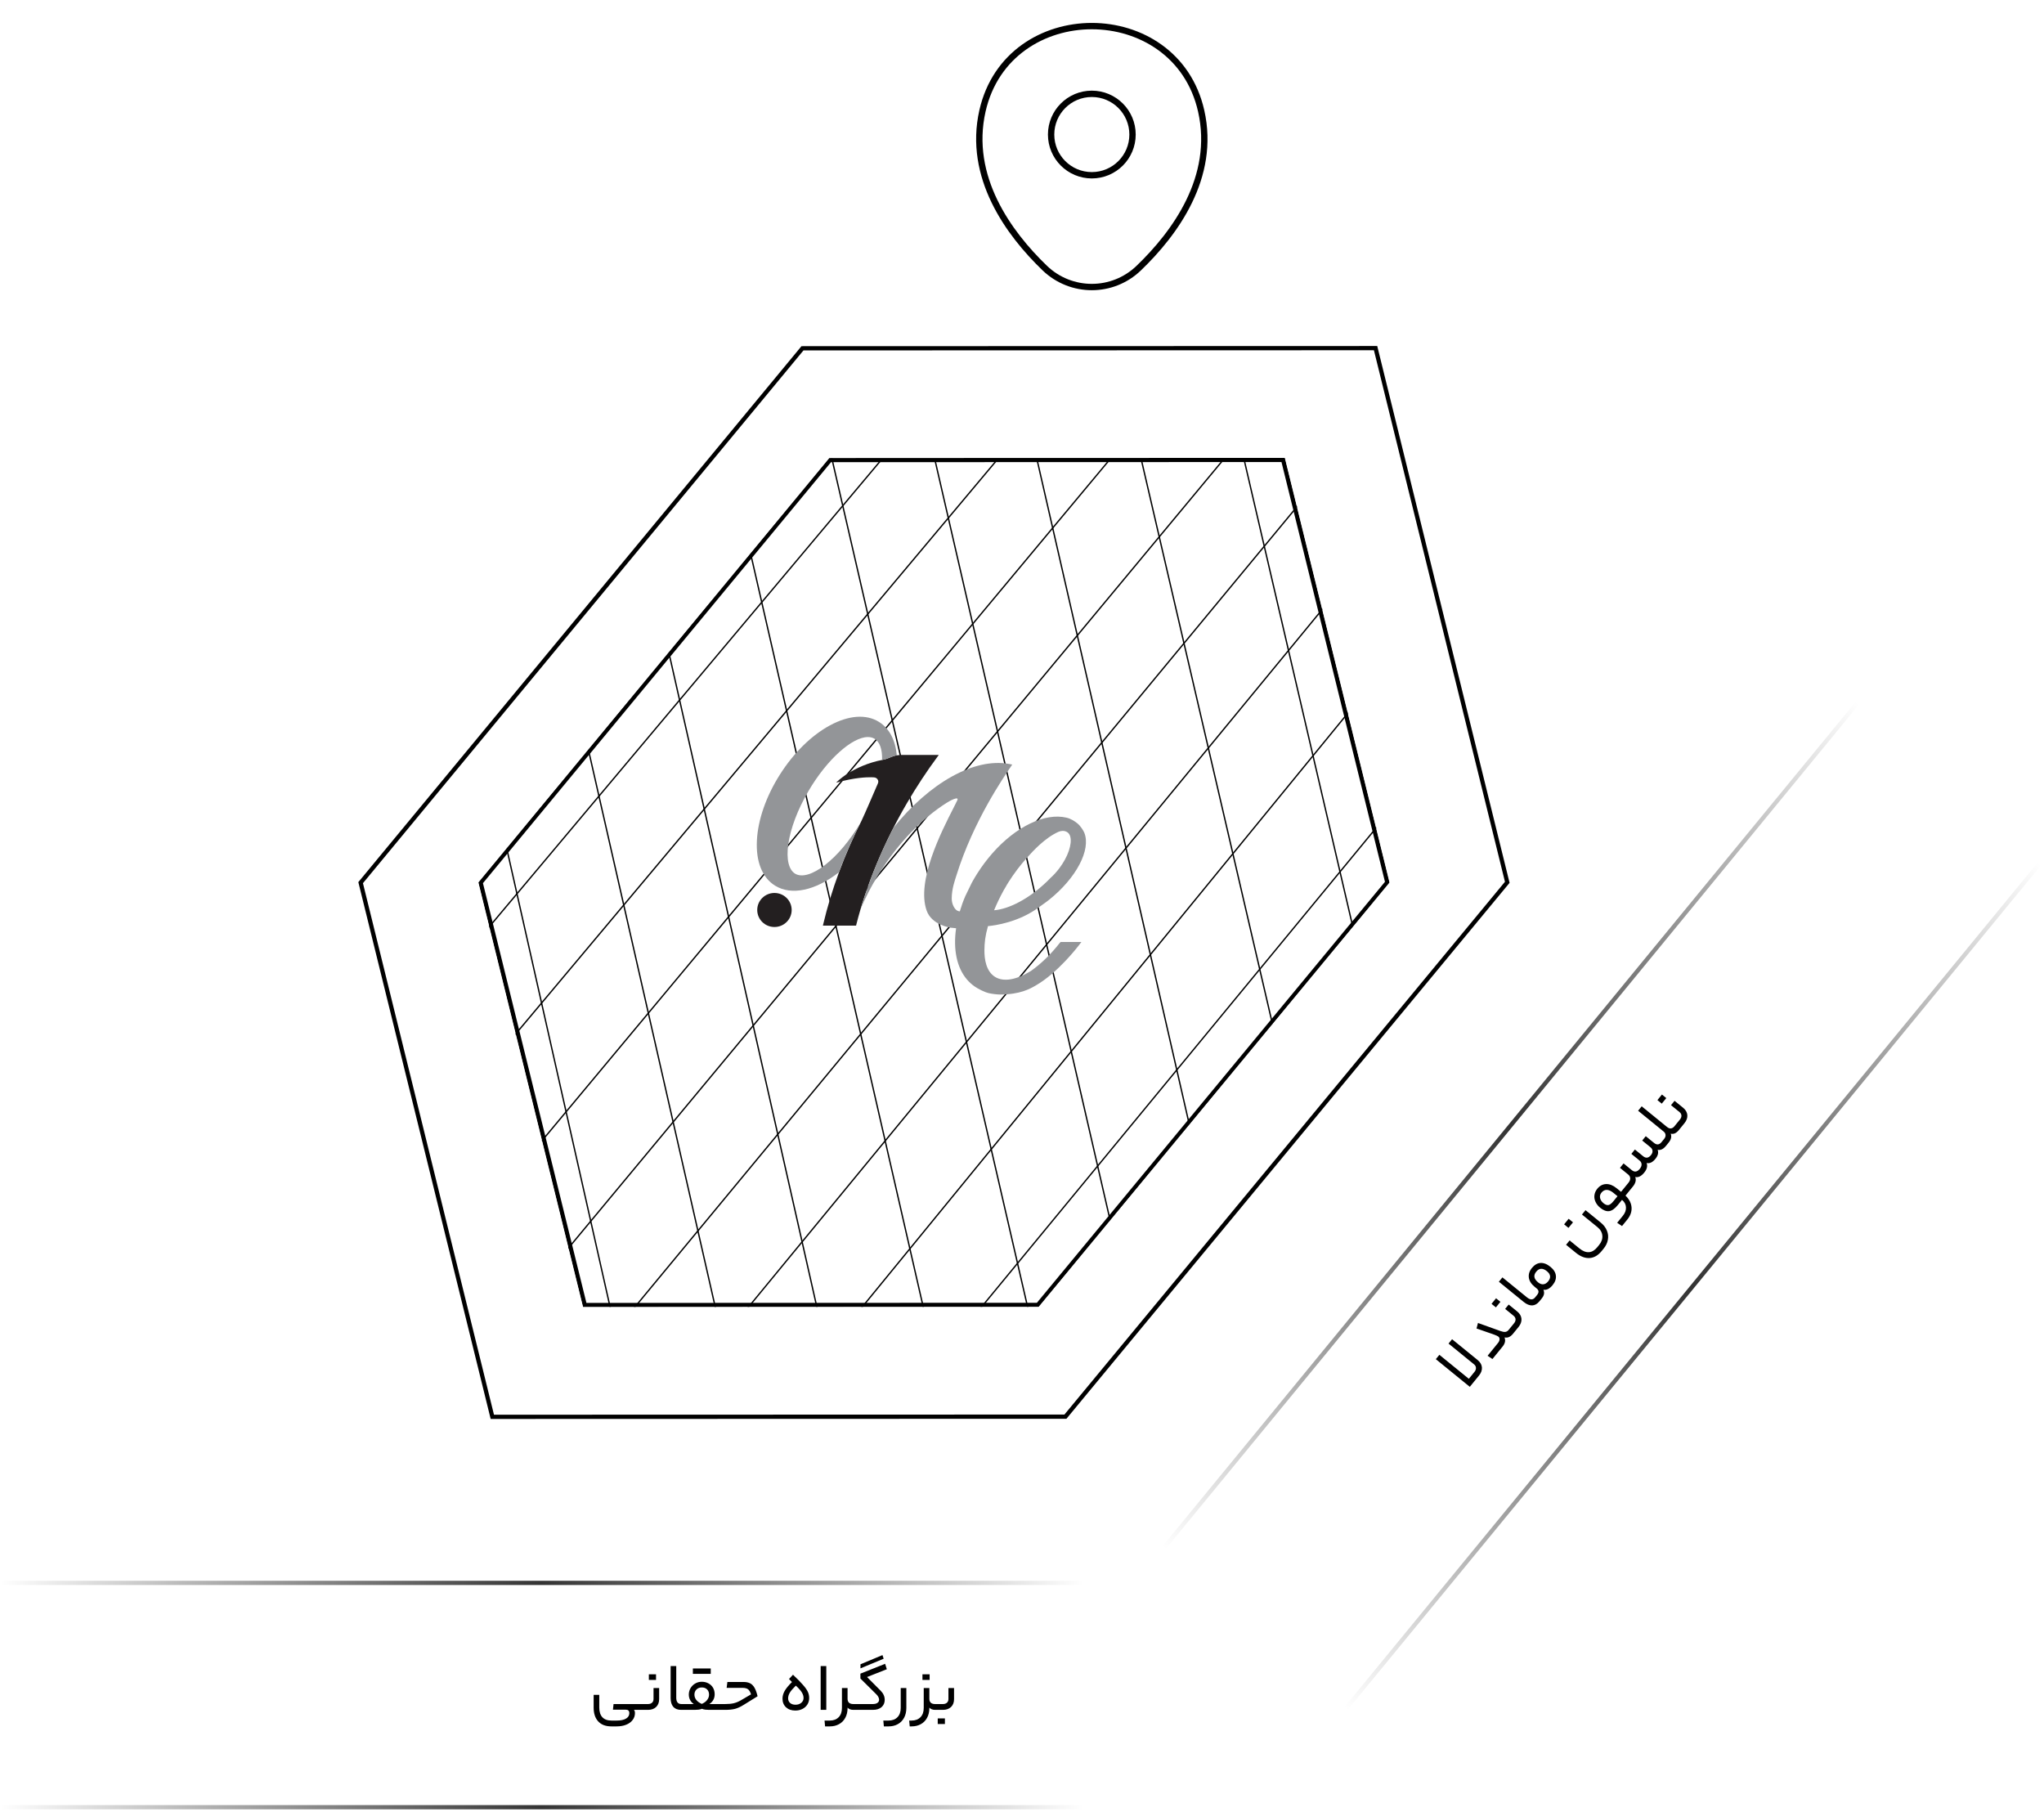
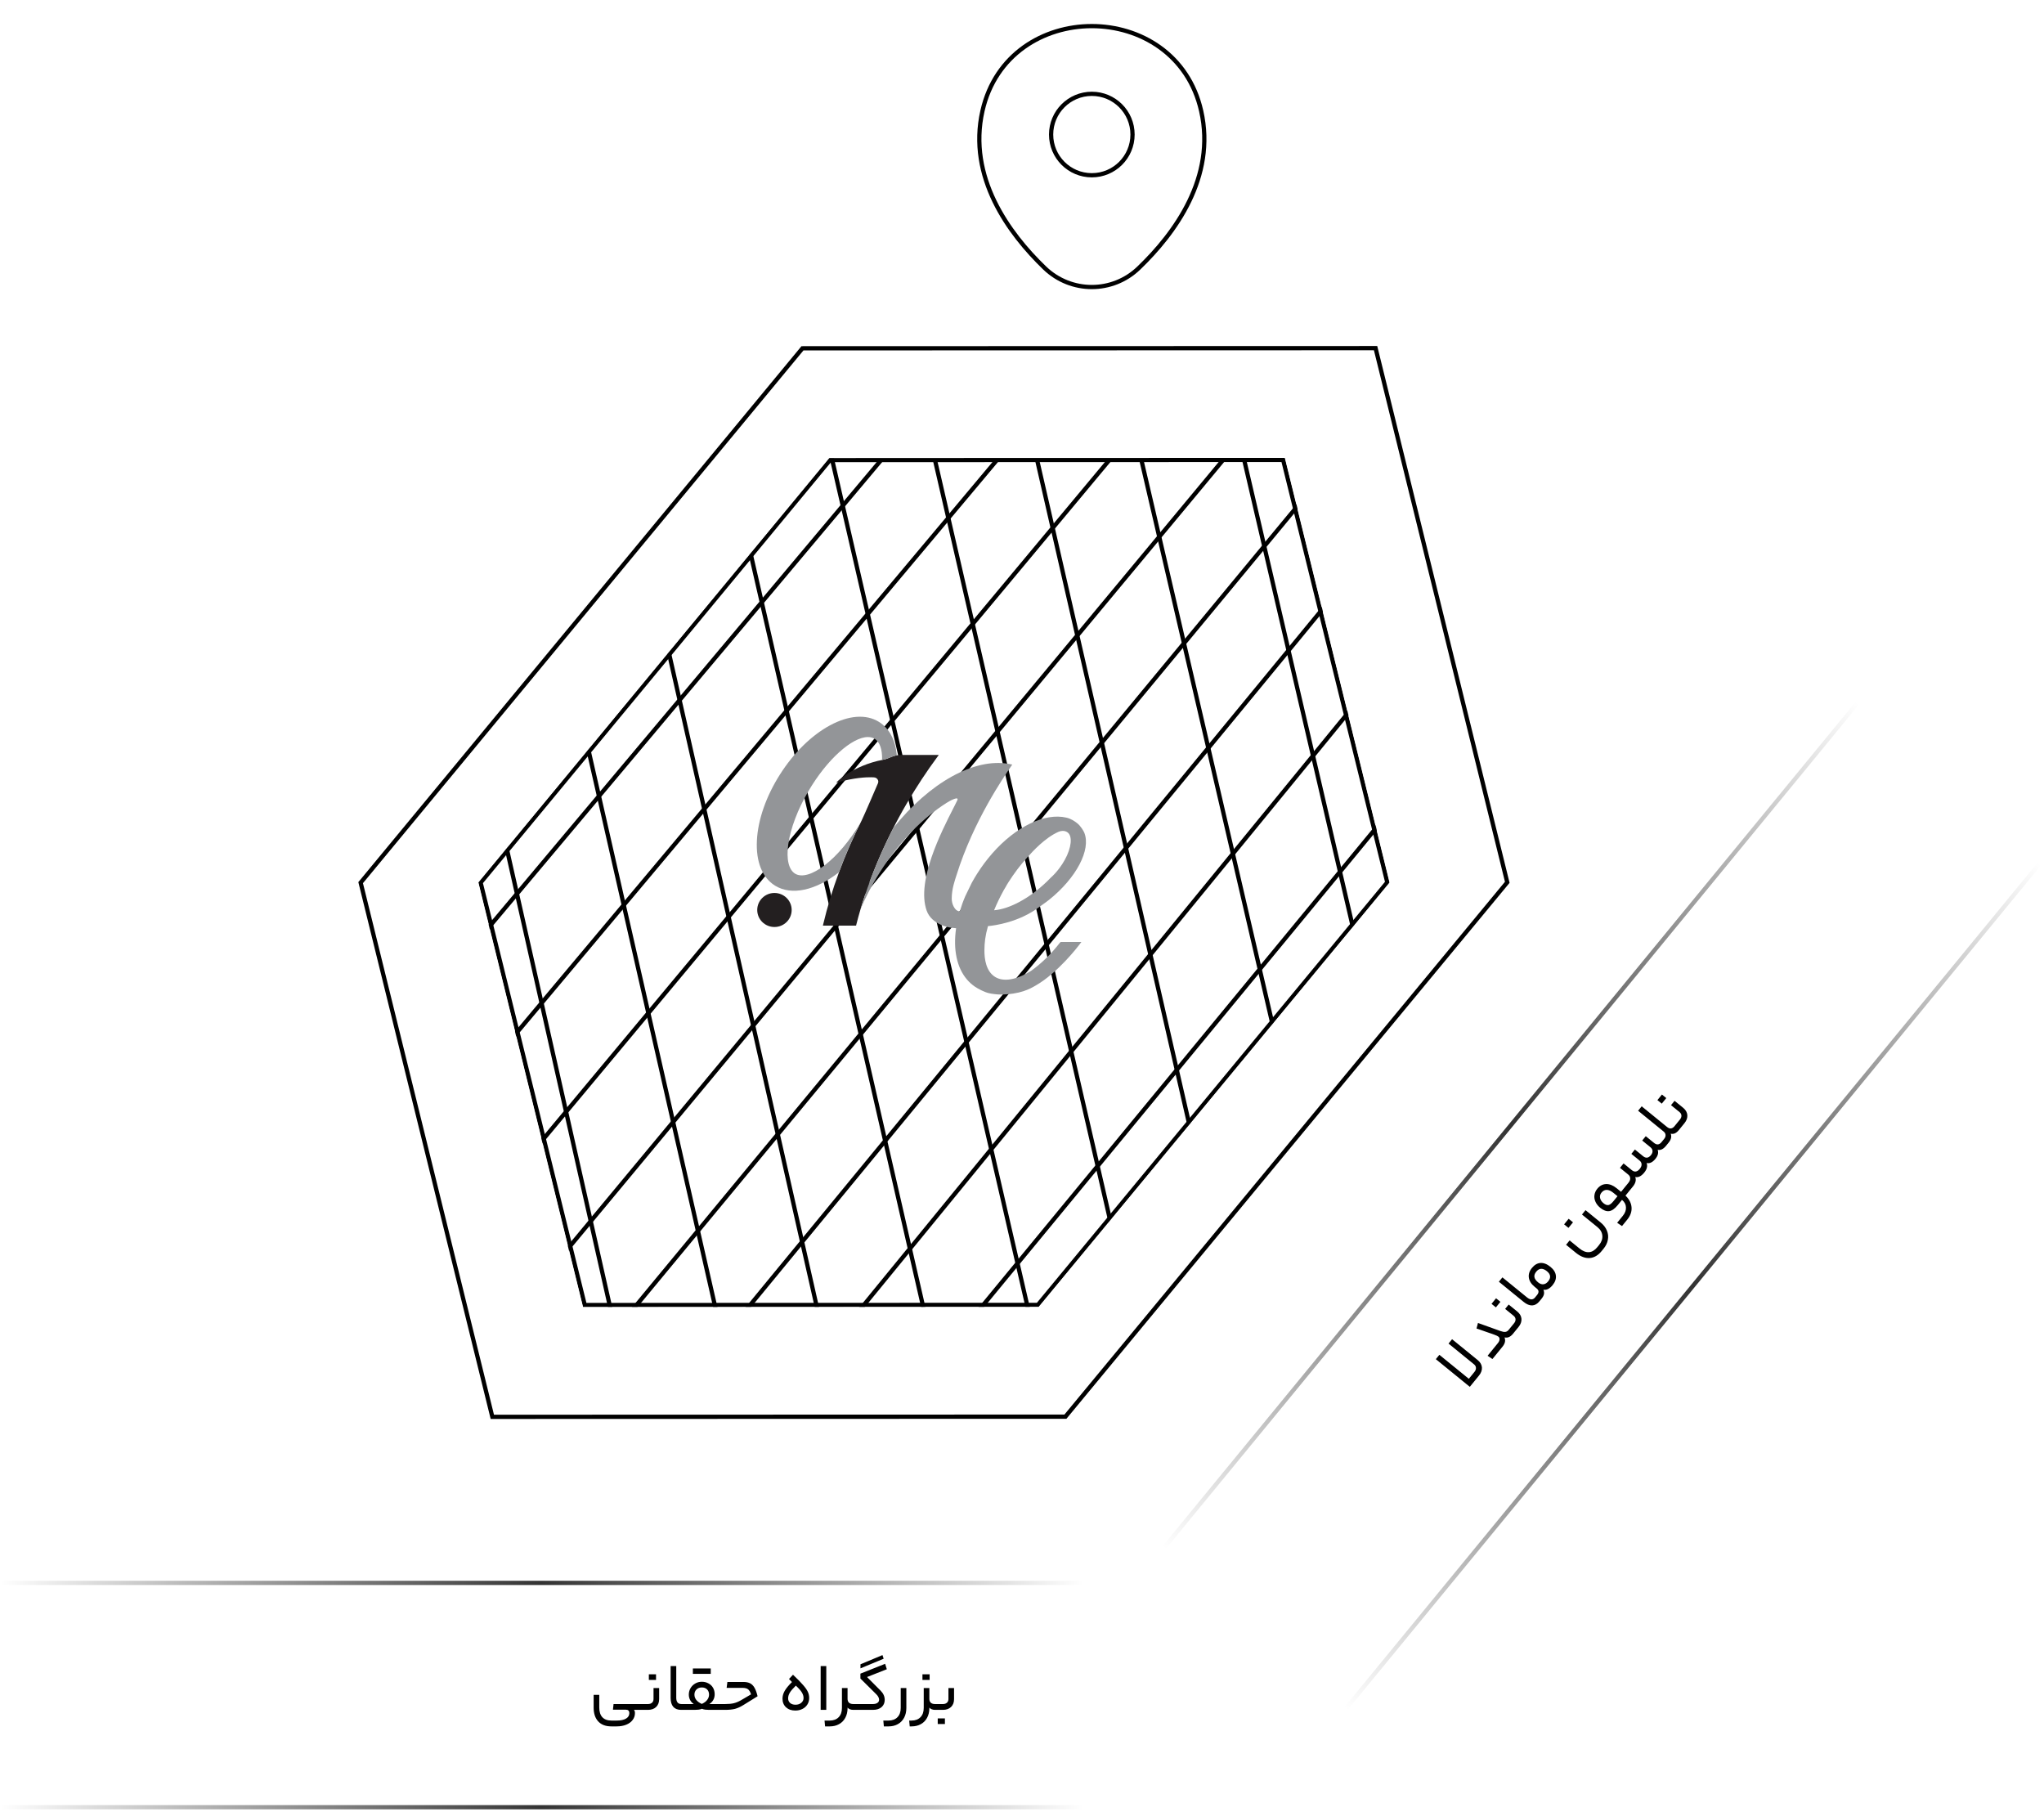
<svg xmlns="http://www.w3.org/2000/svg" width="483" height="428" viewBox="0 0 483 428" fill="none">
  <path d="M189.624 82.295L85.221 208.549L116.337 334.763L251.763 334.722L356.169 208.468L325.051 82.255L189.624 82.295Z" stroke="black" />
  <mask id="mask0_861_3225" style="mask-type:alpha" maskUnits="userSpaceOnUse" x="113" y="108" width="216" height="201">
    <path d="M328.378 208.477L303.654 108.189L195.971 108.221L113.013 208.541L137.737 308.829L245.42 308.796L328.378 208.477Z" fill="#D9D9D9" />
  </mask>
  <g mask="url(#mask0_861_3225)">
    <path d="M196.136 108.701L113.577 208.541L138.181 308.348L245.255 308.316L327.816 208.477L303.209 108.669L196.136 108.701Z" stroke="black" />
-     <path d="M47.851 233.763L216.393 34.684" stroke="black" stroke-width="0.319" stroke-miterlimit="10" />
-     <path d="M58.736 253.737L244.072 34.231" stroke="black" stroke-width="0.319" stroke-miterlimit="10" />
-     <path d="M69.833 273.492L271.313 33.554" stroke="black" stroke-width="0.319" stroke-miterlimit="10" />
-     <path d="M80.08 294.106L298.789 33.311" stroke="black" stroke-width="0.319" stroke-miterlimit="10" />
-     <path d="M90.754 314.288L310.127 51.12" stroke="black" stroke-width="0.319" stroke-miterlimit="10" />
-     <path d="M101.424 334.479L321.676 69.371" stroke="black" stroke-width="0.319" stroke-miterlimit="10" />
-     <path d="M112.097 354.657L333.229 87.392" stroke="black" stroke-width="0.319" stroke-miterlimit="10" />
-     <path d="M122.558 374.847L344.356 105.207" stroke="black" stroke-width="0.319" stroke-miterlimit="10" />
-     <path d="M133.231 395.031L355.694 123.018" stroke="black" stroke-width="0.319" stroke-miterlimit="10" />
-     <path d="M144.113 415.43L368.525 142.998" stroke="black" stroke-width="0.319" stroke-miterlimit="10" />
-     <path d="M168.501 419.064L380.053 161.247" stroke="black" stroke-width="0.319" stroke-miterlimit="10" />
-     <path d="M194.891 419.89L391.615 179.703" stroke="black" stroke-width="0.319" stroke-miterlimit="10" />
-     <path d="M222.129 420.732L404.446 199.907" stroke="black" stroke-width="0.319" stroke-miterlimit="10" />
-     <path d="M400.26 241.826L270.022 31.592" stroke="black" stroke-width="0.319" stroke-miterlimit="10" />
-     <path d="M344.069 323.83L277.724 38.717" stroke="black" stroke-width="0.319" stroke-miterlimit="10" />
-     <path d="M322.815 337.177L252.433 34.34" stroke="black" stroke-width="0.319" stroke-miterlimit="10" />
-     <path d="M300.533 350.831L230.861 46.64" stroke="black" stroke-width="0.319" stroke-miterlimit="10" />
-     <path d="M279.683 363.633L209.663 59.777" stroke="black" stroke-width="0.319" stroke-miterlimit="10" />
-     <path d="M258.504 376.767L188.161 71.879" stroke="black" stroke-width="0.319" stroke-miterlimit="10" />
-     <path d="M236.806 390.175L166.752 84.472" stroke="black" stroke-width="0.319" stroke-miterlimit="10" />
-     <path d="M214.51 403.837L145.285 97.739" stroke="black" stroke-width="0.319" stroke-miterlimit="10" />
-     <path d="M193.61 416.844L123.655 109.569" stroke="black" stroke-width="0.319" stroke-miterlimit="10" />
-     <path d="M166.048 405.91L102.136 122.348" stroke="black" stroke-width="0.319" stroke-miterlimit="10" />
-     <path d="M201.413 414.1L59.833 186.703" stroke="black" stroke-width="0.319" stroke-miterlimit="10" />
-     <path d="M173.517 414.12L43.486 205.185" stroke="black" stroke-width="0.319" stroke-miterlimit="10" />
+     <path d="M47.851 233.763L216.393 34.684" stroke="black" strokeWidth="0.319" stroke-miterlimit="10" />
+     <path d="M58.736 253.737L244.072 34.231" stroke="black" strokeWidth="0.319" stroke-miterlimit="10" />
+     <path d="M69.833 273.492L271.313 33.554" stroke="black" strokeWidth="0.319" stroke-miterlimit="10" />
+     <path d="M80.08 294.106L298.789 33.311" stroke="black" strokeWidth="0.319" stroke-miterlimit="10" />
+     <path d="M90.754 314.288L310.127 51.12" stroke="black" strokeWidth="0.319" stroke-miterlimit="10" />
+     <path d="M101.424 334.479L321.676 69.371" stroke="black" strokeWidth="0.319" stroke-miterlimit="10" />
+     <path d="M112.097 354.657L333.229 87.392" stroke="black" strokeWidth="0.319" stroke-miterlimit="10" />
+     <path d="M122.558 374.847L344.356 105.207" stroke="black" strokeWidth="0.319" stroke-miterlimit="10" />
+     <path d="M133.231 395.031L355.694 123.018" stroke="black" strokeWidth="0.319" stroke-miterlimit="10" />
+     <path d="M144.113 415.43L368.525 142.998" stroke="black" strokeWidth="0.319" stroke-miterlimit="10" />
+     <path d="M168.501 419.064L380.053 161.247" stroke="black" strokeWidth="0.319" stroke-miterlimit="10" />
+     <path d="M194.891 419.89L391.615 179.703" stroke="black" strokeWidth="0.319" stroke-miterlimit="10" />
+     <path d="M222.129 420.732L404.446 199.907" stroke="black" strokeWidth="0.319" stroke-miterlimit="10" />
+     <path d="M400.26 241.826L270.022 31.592" stroke="black" strokeWidth="0.319" stroke-miterlimit="10" />
+     <path d="M344.069 323.83L277.724 38.717" stroke="black" strokeWidth="0.319" stroke-miterlimit="10" />
+     <path d="M322.815 337.177L252.433 34.34" stroke="black" strokeWidth="0.319" stroke-miterlimit="10" />
+     <path d="M300.533 350.831L230.861 46.64" stroke="black" strokeWidth="0.319" stroke-miterlimit="10" />
+     <path d="M279.683 363.633L209.663 59.777" stroke="black" strokeWidth="0.319" stroke-miterlimit="10" />
+     <path d="M258.504 376.767L188.161 71.879" stroke="black" strokeWidth="0.319" stroke-miterlimit="10" />
+     <path d="M236.806 390.175L166.752 84.472" stroke="black" strokeWidth="0.319" stroke-miterlimit="10" />
+     <path d="M214.51 403.837L145.285 97.739" stroke="black" strokeWidth="0.319" stroke-miterlimit="10" />
+     <path d="M193.61 416.844L123.655 109.569" stroke="black" strokeWidth="0.319" stroke-miterlimit="10" />
+     <path d="M166.048 405.91L102.136 122.348" stroke="black" strokeWidth="0.319" stroke-miterlimit="10" />
+     <path d="M201.413 414.1L59.833 186.703" stroke="black" strokeWidth="0.319" stroke-miterlimit="10" />
+     <path d="M173.517 414.12L43.486 205.185" stroke="black" strokeWidth="0.319" stroke-miterlimit="10" />
  </g>
  <path d="M0 374L256 374" stroke="url(#paint0_linear_861_3225)" />
  <path d="M439 166L275 365.76" stroke="url(#paint1_linear_861_3225)" />
  <path d="M482 204L318 403.76" stroke="url(#paint2_linear_861_3225)" />
  <path d="M0 427L256 427" stroke="url(#paint3_linear_861_3225)" />
  <path d="M151.464 402.624C151.571 402.624 151.624 402.859 151.624 403.328C151.624 403.776 151.571 404 151.464 404H149.8C149.96 404.16 150.04 404.411 150.04 404.752C150.04 405.371 149.859 405.915 149.496 406.384C149.144 406.864 148.637 407.237 147.976 407.504C147.325 407.771 146.568 407.904 145.704 407.904H144.472C143.128 407.904 142.093 407.515 141.368 406.736C140.643 405.957 140.28 404.869 140.28 403.472V400.448H141.608V403.44C141.608 404.453 141.853 405.221 142.344 405.744C142.835 406.267 143.555 406.528 144.504 406.528H145.704C146.675 406.528 147.416 406.373 147.928 406.064C148.451 405.755 148.712 405.328 148.712 404.784C148.712 404.496 148.637 404.283 148.488 404.144C148.349 404.016 148.125 403.952 147.816 403.952H144.84L144.984 402.624H151.464ZM155.757 401.456C155.757 402.245 155.517 402.869 155.037 403.328C154.557 403.776 153.922 404 153.133 404H151.469C151.362 404 151.309 403.776 151.309 403.328C151.309 402.859 151.362 402.624 151.469 402.624H153.133C153.517 402.624 153.826 402.523 154.061 402.32C154.306 402.107 154.429 401.813 154.429 401.44V398.848H155.757V401.456ZM153.325 396.928V395.6H155.021V396.928H153.325ZM161.367 402.624C161.421 402.624 161.458 402.672 161.479 402.768C161.511 402.853 161.527 403.04 161.527 403.328C161.527 403.605 161.511 403.787 161.479 403.872C161.458 403.957 161.421 404 161.367 404H160.951C160.141 404 159.522 403.76 159.095 403.28C158.679 402.789 158.471 402.096 158.471 401.2V393.648H159.799V401.136C159.799 402.128 160.205 402.624 161.015 402.624H161.367ZM163.935 402.624C163.572 402.379 163.284 402.059 163.071 401.664C162.868 401.259 162.767 400.837 162.767 400.4C162.767 399.845 162.9 399.339 163.167 398.88C163.444 398.411 163.812 398.043 164.271 397.776C164.74 397.499 165.263 397.36 165.839 397.36C166.426 397.36 166.948 397.488 167.407 397.744C167.876 397.989 168.239 398.336 168.495 398.784C168.751 399.232 168.879 399.744 168.879 400.32C168.879 401.291 168.463 402.059 167.631 402.624H170.271C170.378 402.624 170.431 402.859 170.431 403.328C170.431 403.776 170.378 404 170.271 404H168.143C167.492 404 167.002 403.984 166.671 403.952C166.34 403.909 166.074 403.84 165.871 403.744C165.679 403.84 165.402 403.909 165.039 403.952C164.687 403.984 164.186 404 163.535 404H161.375C161.268 404 161.215 403.776 161.215 403.328C161.215 402.859 161.268 402.624 161.375 402.624H163.935ZM165.839 398.704C165.327 398.704 164.906 398.864 164.575 399.184C164.255 399.504 164.095 399.909 164.095 400.4C164.095 400.859 164.244 401.28 164.543 401.664C164.842 402.037 165.274 402.347 165.839 402.592C166.415 402.336 166.842 402.016 167.119 401.632C167.407 401.248 167.551 400.837 167.551 400.4C167.551 399.888 167.396 399.477 167.087 399.168C166.778 398.859 166.362 398.704 165.839 398.704ZM167.951 394.224V395.488H163.727V394.224H167.951ZM171.386 402.624C172.186 402.624 172.852 402.56 173.386 402.432C173.919 402.304 174.468 402.08 175.034 401.76L177.466 400.336C177.295 399.76 177.06 399.36 176.762 399.136C176.474 398.912 176.036 398.8 175.45 398.8H171.706L171.882 397.408H175.674C176.314 397.408 176.842 397.515 177.258 397.728C177.674 397.941 178.02 398.293 178.298 398.784C178.575 399.264 178.815 399.931 179.018 400.784L175.658 402.864C174.975 403.291 174.319 403.589 173.69 403.76C173.06 403.92 172.276 404 171.338 404H170.266C170.159 404 170.106 403.776 170.106 403.328C170.106 402.859 170.159 402.624 170.266 402.624H171.386ZM184.905 401.36C184.905 400.752 185.07 400.149 185.401 399.552C185.742 398.944 186.324 398.235 187.145 397.424L186.441 396.704L187.385 395.696C188.452 396.699 189.252 397.515 189.785 398.144C190.329 398.763 190.702 399.301 190.905 399.76C191.108 400.208 191.209 400.688 191.209 401.2C191.209 401.765 191.07 402.272 190.793 402.72C190.516 403.168 190.126 403.52 189.625 403.776C189.134 404.032 188.569 404.16 187.929 404.16C187.022 404.16 186.292 403.904 185.737 403.392C185.182 402.869 184.905 402.192 184.905 401.36ZM189.881 401.2C189.881 400.752 189.748 400.315 189.481 399.888C189.225 399.451 188.75 398.912 188.057 398.272C187.385 398.923 186.91 399.477 186.633 399.936C186.366 400.384 186.233 400.832 186.233 401.28C186.233 401.717 186.388 402.08 186.697 402.368C187.017 402.645 187.444 402.784 187.977 402.784C188.532 402.784 188.985 402.635 189.337 402.336C189.7 402.037 189.881 401.659 189.881 401.2ZM193.924 393.648H195.252V404H193.924V393.648ZM200.28 401.392C200.28 401.787 200.392 402.091 200.616 402.304C200.851 402.517 201.187 402.624 201.624 402.624H201.832C201.939 402.624 201.992 402.859 201.992 403.328C201.992 403.776 201.939 404 201.832 404H201.624C201.336 404 201.069 403.952 200.824 403.856C200.579 403.749 200.397 403.616 200.28 403.456V403.648C200.269 404.501 200.088 405.248 199.736 405.888C199.384 406.539 198.893 407.035 198.264 407.376C197.635 407.728 196.909 407.904 196.088 407.904H194.968L194.84 406.528H196.056C196.963 406.528 197.672 406.261 198.184 405.728C198.696 405.205 198.952 404.475 198.952 403.536V398.848H200.28V401.392ZM208.532 391.056L208.804 391.92L203.332 394.192V393.232L208.532 391.056ZM206.26 402.624C206.719 402.624 207.076 402.533 207.332 402.352C207.599 402.171 207.732 401.925 207.732 401.616C207.732 401.403 207.679 401.195 207.572 400.992C207.476 400.779 207.311 400.555 207.076 400.32L203.316 396.592V395.44L209.156 393.12L209.556 394.4L204.884 396.24L208.084 399.456C208.735 400.107 209.06 400.832 209.06 401.632C209.06 402.336 208.815 402.907 208.324 403.344C207.833 403.781 207.145 404 206.26 404H201.828C201.721 404 201.668 403.776 201.668 403.328C201.668 402.859 201.721 402.624 201.828 402.624H206.26ZM214.171 403.536C214.171 404.421 213.995 405.195 213.643 405.856C213.291 406.517 212.795 407.024 212.155 407.376C211.525 407.728 210.8 407.904 209.979 407.904H208.858L208.73 406.528H209.947C210.853 406.528 211.563 406.261 212.075 405.728C212.587 405.205 212.843 404.475 212.843 403.536V398.848H214.171V403.536ZM215.384 406.528C216.291 406.528 217 406.261 217.512 405.728C218.024 405.205 218.28 404.475 218.28 403.536V398.848H219.608V401.392C219.608 401.787 219.72 402.091 219.944 402.304C220.179 402.517 220.515 402.624 220.952 402.624H221.16C221.267 402.624 221.32 402.859 221.32 403.328C221.32 403.776 221.267 404 221.16 404H220.952C220.664 404 220.397 403.952 220.152 403.856C219.907 403.749 219.725 403.616 219.608 403.456V403.648C219.597 404.501 219.416 405.248 219.064 405.888C218.712 406.539 218.221 407.035 217.592 407.376C216.963 407.728 216.237 407.904 215.416 407.904H214.968L214.84 406.528H215.384ZM217.976 396.928V395.6H219.672V396.928H217.976ZM225.444 401.456C225.444 402.245 225.204 402.869 224.724 403.328C224.244 403.776 223.61 404 222.82 404H221.156C221.05 404 220.996 403.776 220.996 403.328C220.996 402.859 221.05 402.624 221.156 402.624H222.82C223.204 402.624 223.514 402.523 223.748 402.32C223.994 402.107 224.116 401.813 224.116 401.44V398.848H225.444V401.456ZM221.588 407.344V406.016H223.284V407.344H221.588Z" fill="black" />
  <path d="M340.127 320.108L347.088 325.776L348.432 324.126C348.674 323.828 348.787 323.521 348.769 323.204C348.759 322.879 348.613 322.602 348.332 322.373L342.289 317.453L343.128 316.423L349.183 321.353C349.795 321.852 350.127 322.432 350.18 323.094C350.224 323.749 349.997 324.382 349.499 324.995L347.316 327.674L339.289 321.138L340.127 320.108ZM353.963 317.332C354.199 317.042 354.326 316.76 354.343 316.486C354.367 316.203 354.28 315.98 354.081 315.819C353.916 315.684 353.589 315.528 353.101 315.35C352.613 315.173 351.37 314.739 349.374 314.049C349.287 314.02 349.205 313.994 349.127 313.972C349.041 313.943 348.966 313.916 348.903 313.892L349.247 312.583L354.548 314.486C355.036 314.663 355.426 314.733 355.718 314.696C356.01 314.658 356.274 314.495 356.509 314.205L356.721 313.945C356.789 313.862 357.004 313.969 357.368 314.265C357.592 314.447 357.726 314.577 357.772 314.656C357.817 314.72 357.822 314.772 357.788 314.814L357.546 315.111C357.236 315.492 356.918 315.756 356.592 315.903C356.266 316.05 355.909 316.083 355.522 316.001C355.667 316.38 355.697 316.749 355.612 317.106C355.534 317.455 355.34 317.82 355.03 318.201L352.666 321.104L351.519 320.334L353.963 317.332ZM358.527 309.877C359.139 310.376 359.472 310.956 359.524 311.618C359.568 312.273 359.341 312.906 358.843 313.519L357.792 314.809C357.725 314.892 357.518 314.792 357.17 314.509C356.806 314.212 356.658 314.023 356.725 313.94L357.776 312.65C358.018 312.352 358.135 312.048 358.126 311.738C358.116 311.413 357.966 311.133 357.676 310.897L355.666 309.261L356.505 308.231L358.527 309.877ZM353.48 308.904L352.45 308.066L353.521 306.751L354.551 307.589L353.48 308.904ZM362.975 306.264C363.009 306.223 363.07 306.224 363.158 306.268C363.244 306.297 363.399 306.403 363.622 306.585C363.837 306.76 363.968 306.887 364.014 306.965C364.067 307.036 364.076 307.092 364.042 307.133L363.78 307.456C363.268 308.084 362.691 308.413 362.049 308.44C361.406 308.453 360.737 308.177 360.043 307.611L354.186 302.842L355.025 301.813L360.831 306.541C361.601 307.167 362.241 307.166 362.753 306.537L362.975 306.264ZM363.213 305.973C363.691 305.386 363.665 304.876 363.136 304.445L362.627 304.031C361.833 303.385 361.38 302.665 361.269 301.873C361.157 301.081 361.401 300.316 362.001 299.58C362.6 298.844 363.277 298.453 364.03 298.406C364.784 298.359 365.566 298.666 366.376 299.326C367.145 299.952 367.573 300.644 367.658 301.401C367.743 302.158 367.489 302.9 366.896 303.628C366.196 304.489 365.468 304.859 364.713 304.739C364.863 305.095 364.906 305.439 364.841 305.772C364.777 306.105 364.589 306.461 364.28 306.842L364.047 307.127C363.98 307.21 363.773 307.11 363.425 306.827C363.061 306.531 362.913 306.341 362.98 306.258L363.213 305.973ZM365.538 300.356C364.562 299.561 363.72 299.598 363.013 300.466C362.656 300.905 362.514 301.332 362.587 301.749C362.66 302.167 362.953 302.584 363.466 303.001C363.871 303.331 364.28 303.479 364.694 303.444C365.114 303.401 365.492 303.173 365.829 302.759C366.536 301.891 366.439 301.09 365.538 300.356ZM378.491 295.571C377.643 296.613 376.688 297.17 375.626 297.241C374.564 297.311 373.491 296.906 372.408 296.023L370.063 294.114L370.901 293.084L373.222 294.973C374.007 295.613 374.758 295.908 375.473 295.857C376.188 295.807 376.845 295.414 377.445 294.677L377.869 294.156C378.448 293.445 378.703 292.71 378.633 291.951C378.569 291.185 378.186 290.515 377.483 289.942L373.823 286.962L374.661 285.932L378.222 288.832C378.934 289.411 379.432 290.057 379.717 290.771C380.009 291.477 380.083 292.197 379.939 292.932C379.809 293.666 379.475 294.363 378.936 295.025L378.491 295.571ZM370.632 290.121L369.602 289.282L370.673 287.967L371.703 288.805L370.632 290.121ZM384.008 280.435C384.041 280.393 384.102 280.395 384.19 280.439C384.276 280.468 384.431 280.573 384.655 280.755C384.87 280.93 385 281.057 385.046 281.136C385.099 281.206 385.108 281.262 385.075 281.303L384.105 282.494C384.987 283.337 385.465 284.262 385.538 285.271C385.611 286.279 385.273 287.242 384.526 288.161L383.283 289.687L382.135 288.917L383.469 287.279C384.007 286.618 384.257 285.948 384.218 285.269C384.194 284.589 383.883 283.999 383.286 283.499L382.276 284.74C381.582 285.592 380.907 286.067 380.25 286.164C379.591 286.247 378.889 285.985 378.145 285.379C377.632 284.962 377.258 284.492 377.023 283.97C376.779 283.442 376.694 282.912 376.769 282.381C376.842 281.835 377.064 281.335 377.434 280.88C378.02 280.16 378.721 279.789 379.538 279.766C380.354 279.743 381.18 280.072 382.016 280.752L383.058 281.601L384.008 280.435ZM378.921 284.299C379.343 284.642 379.729 284.785 380.08 284.726C380.429 284.653 380.822 284.347 381.26 283.809L382.219 282.631L381.252 281.843C380.681 281.378 380.157 281.143 379.678 281.139C379.2 281.135 378.783 281.352 378.426 281.791C378.116 282.171 378.007 282.592 378.1 283.052C378.193 283.513 378.467 283.928 378.921 284.299ZM384.792 279.471C385.089 279.107 385.231 278.755 385.219 278.415C385.214 278.067 385.058 277.768 384.752 277.519L382.804 275.933L383.652 274.89L385.6 276.476C386.254 277.009 386.88 276.906 387.48 276.17C387.776 275.806 387.918 275.454 387.906 275.115C387.901 274.766 387.745 274.468 387.439 274.218L385.491 272.632L386.33 271.602L388.278 273.189C388.592 273.445 388.907 273.556 389.222 273.524C389.535 273.477 389.834 273.279 390.117 272.932C390.393 272.593 390.518 272.262 390.492 271.938C390.474 271.607 390.311 271.316 390.005 271.067L388.057 269.481L388.896 268.451L390.844 270.037C391.497 270.569 392.09 270.509 392.622 269.855L392.915 269.495C392.989 269.404 393.208 269.507 393.572 269.803C393.787 269.978 393.918 270.105 393.964 270.184C394.009 270.263 394.016 270.323 393.982 270.364L393.689 270.724C393.042 271.518 392.381 271.832 391.704 271.666C391.957 272.353 391.783 273.065 391.184 273.801C390.503 274.636 389.809 274.965 389.101 274.787C389.365 275.511 389.18 276.262 388.547 277.039C387.833 277.916 387.122 278.265 386.414 278.088C386.677 278.811 386.493 279.562 385.859 280.339L385.071 281.307C385.004 281.39 384.797 281.29 384.449 281.007C384.085 280.711 383.937 280.521 384.004 280.438L384.792 279.471ZM393.236 269.101C393.479 268.803 393.591 268.496 393.574 268.179C393.557 267.862 393.408 267.589 393.126 267.36L387.084 262.44L387.933 261.398L393.913 266.268C394.252 266.544 394.571 266.659 394.87 266.613C395.168 266.568 395.435 266.4 395.671 266.11L395.924 265.8C395.991 265.718 396.202 265.821 396.558 266.111C396.914 266.4 397.058 266.586 396.991 266.669L396.708 267.017C396.411 267.38 396.1 267.636 395.774 267.783C395.44 267.924 395.112 267.946 394.791 267.85C395.052 268.543 394.889 269.25 394.303 269.969L393.99 270.354C393.923 270.437 393.715 270.337 393.368 270.054C393.004 269.757 392.856 269.568 392.923 269.485L393.236 269.101ZM397.724 261.739C398.336 262.238 398.669 262.818 398.721 263.48C398.765 264.135 398.538 264.768 398.04 265.38L396.989 266.671C396.922 266.753 396.715 266.653 396.367 266.37C396.003 266.074 395.855 265.885 395.922 265.802L396.973 264.512C397.215 264.214 397.332 263.91 397.323 263.6C397.313 263.275 397.163 262.995 396.873 262.759L394.863 261.122L395.702 260.093L397.724 261.739ZM392.677 260.766L391.648 259.928L392.718 258.612L393.748 259.451L392.677 260.766Z" fill="black" />
-   <path d="M257.999 41.409C263.312 41.409 267.619 37.102 267.619 31.789C267.619 26.476 263.312 22.169 257.999 22.169C252.686 22.169 248.379 26.476 248.379 31.789C248.379 37.102 252.686 41.409 257.999 41.409Z" stroke="black" stroke-width="1.5" />
-   <path d="M232.162 26.178C238.236 -0.524 277.795 -0.493 283.839 26.209C287.385 41.872 277.641 55.13 269.1 63.332C262.903 69.314 253.098 69.314 246.87 63.332C238.36 55.13 228.616 41.841 232.162 26.178Z" stroke="black" stroke-width="1.5" />
+   <path d="M257.999 41.409C263.312 41.409 267.619 37.102 267.619 31.789C267.619 26.476 263.312 22.169 257.999 22.169C252.686 22.169 248.379 26.476 248.379 31.789C248.379 37.102 252.686 41.409 257.999 41.409Z" stroke="black" strokeWidth="1.5" />
+   <path d="M232.162 26.178C238.236 -0.524 277.795 -0.493 283.839 26.209C287.385 41.872 277.641 55.13 269.1 63.332C262.903 69.314 253.098 69.314 246.87 63.332C238.36 55.13 228.616 41.841 232.162 26.178Z" stroke="black" strokeWidth="1.5" />
  <path d="M212.904 178.389C210.943 178.389 210.29 179.204 208.664 179.512C201.428 180.888 197.436 184.97 197.623 184.916C202.043 183.694 204.742 183.64 205.886 183.648C206.392 183.648 206.695 183.694 206.781 183.717C207.217 183.832 207.543 184.225 207.543 184.693C207.543 184.801 207.52 184.909 207.489 185.001C207.489 185.009 207.458 185.093 207.442 185.116C207.092 185.931 204.167 192.735 203.622 193.827C199.514 201.937 196.464 210.187 194.527 218.382L194.457 218.697H202.292L202.338 218.505C204.742 208.987 208.889 199.039 214.336 189.721C216.553 185.931 218.973 182.249 221.541 178.781L221.836 178.374H212.912L212.904 178.389Z" fill="#231F20" />
  <path d="M250.438 222.764C248.384 225.409 246.019 227.715 243.599 229.422C240.136 231.551 237.133 232.051 235.141 230.821C233.017 229.506 232.597 226.639 232.62 224.463C232.636 222.787 232.792 221.173 233.461 218.82C235.11 218.674 240.806 217.898 245.591 214.292C245.886 214.069 246.197 213.846 246.509 213.631C246.968 213.308 247.442 212.97 247.901 212.601C254.336 207.45 257.837 200.784 256.227 196.764C256.032 196.279 255.316 195.118 254.577 194.534C253.924 194.019 253.107 193.45 251.994 193.189C246.898 191.989 240.012 195.311 234.457 201.661C233.181 203.122 231.982 204.721 230.901 206.427C230.551 206.973 230.224 207.534 229.913 208.08L229.664 208.526L229.648 208.557L229.625 208.595C229.003 209.864 228.186 211.54 228.108 211.717C227.594 212.908 227.159 214.131 226.801 215.338C226.575 215.315 226.365 215.253 226.186 215.153C225.595 214.83 224.894 213.692 224.894 212.316C224.894 210.01 225.657 207.95 226.007 206.827C230.022 193.919 237.273 183.517 238.767 181.28L239.195 180.642L238.432 180.504C230.232 178.989 219.643 184.947 211.131 195.58C207.886 201.907 205.249 208.418 203.358 214.792C203.903 213.492 204.509 212.201 205.163 210.925C206.003 209.28 206.945 207.634 207.956 206.035C212.29 199.193 217.861 193.381 223.657 189.714C224.622 189.099 225.252 188.845 225.634 188.722C226.38 188.476 226.318 188.86 226.233 189.045C226.108 189.306 225.937 189.66 225.672 190.183L225.299 190.921C222.451 196.502 216.523 208.126 218.958 215.122C220.156 218.574 224.536 219.174 224.723 219.197C225.104 219.243 225.509 219.289 225.929 219.32C225.198 224.348 226.1 228.638 228.497 231.436C229.026 232.059 229.633 232.605 230.302 233.074C231.165 233.673 232.659 234.427 233.679 234.665C234.41 234.834 235.616 234.98 236.301 234.98C241.039 234.98 243.396 233.627 244.657 232.897L244.789 232.82C249.971 229.852 254.717 223.64 254.919 223.379L255.534 222.564H250.617L250.461 222.764H250.438ZM237.102 210.471C237.335 210.087 237.538 209.741 237.724 209.418C237.756 209.364 237.787 209.31 237.81 209.256L237.857 209.164C238.005 208.918 238.152 208.672 238.308 208.434C239.631 206.35 241.093 204.413 242.665 202.676L242.86 202.46C243.957 201.238 246.874 197.986 250.095 196.548C250.446 196.395 250.796 196.318 251.13 196.318C251.55 196.318 251.947 196.441 252.274 196.679C253.48 197.563 253.2 200.3 251.605 203.175C251.239 203.829 250.811 204.49 250.337 205.128C249.683 205.997 248.975 206.773 248.22 207.45L248.143 207.519V207.534C247.855 207.826 247.551 208.126 247.256 208.411C243.194 212.285 238.541 214.776 234.9 215.076C235.538 213.523 236.301 211.94 237.11 210.471H237.102Z" fill="#939598" />
  <path d="M203.311 194.442C200.829 198.601 197.865 202.13 194.924 204.398C192.068 206.604 189.524 207.357 187.952 206.466C186.381 205.566 185.766 203.021 186.272 199.47C186.809 195.71 188.497 191.259 191.026 186.931C195.414 179.42 201.374 174.146 205.085 174.146C205.653 174.146 206.167 174.269 206.61 174.522C207.909 175.26 208.509 177.09 208.438 179.566C208.509 179.55 208.579 179.535 208.649 179.52C209.971 179.266 210.648 178.682 211.916 178.474C211.574 174.791 210.119 172.062 207.684 170.555C204.665 168.687 200.549 168.987 196.091 171.401C191.734 173.769 187.54 177.89 184.288 183.018C181.036 188.145 179.106 193.673 178.857 198.578C178.6 203.59 180.125 207.38 183.144 209.256C187.019 211.655 192.667 210.433 198.23 206.104C199.678 202.206 201.366 198.316 203.296 194.449L203.311 194.442Z" fill="#939598" />
  <path d="M183.004 219.028C185.251 219.028 187.073 217.228 187.073 215.007C187.073 212.786 185.251 210.986 183.004 210.986C180.756 210.986 178.935 212.786 178.935 215.007C178.935 217.228 180.756 219.028 183.004 219.028Z" fill="#231F20" />
  <defs>
    <linearGradient id="paint0_linear_861_3225" x1="-4.37114e-08" y1="374.5" x2="256" y2="374.5" gradientUnits="userSpaceOnUse">
      <stop stop-color="white" />
      <stop offset="0.5" stop-color="#333333" />
      <stop offset="1" stop-color="white" />
    </linearGradient>
    <linearGradient id="paint1_linear_861_3225" x1="438.614" y1="165.683" x2="274.614" y2="365.443" gradientUnits="userSpaceOnUse">
      <stop stop-color="white" />
      <stop offset="0.5" stop-color="#333333" />
      <stop offset="1" stop-color="white" />
    </linearGradient>
    <linearGradient id="paint2_linear_861_3225" x1="481.614" y1="203.683" x2="317.614" y2="403.443" gradientUnits="userSpaceOnUse">
      <stop stop-color="white" />
      <stop offset="0.5" stop-color="#333333" />
      <stop offset="1" stop-color="white" />
    </linearGradient>
    <linearGradient id="paint3_linear_861_3225" x1="-4.37114e-08" y1="427.5" x2="256" y2="427.5" gradientUnits="userSpaceOnUse">
      <stop stop-color="white" />
      <stop offset="0.5" stop-color="#333333" />
      <stop offset="1" stop-color="white" />
    </linearGradient>
  </defs>
</svg>
